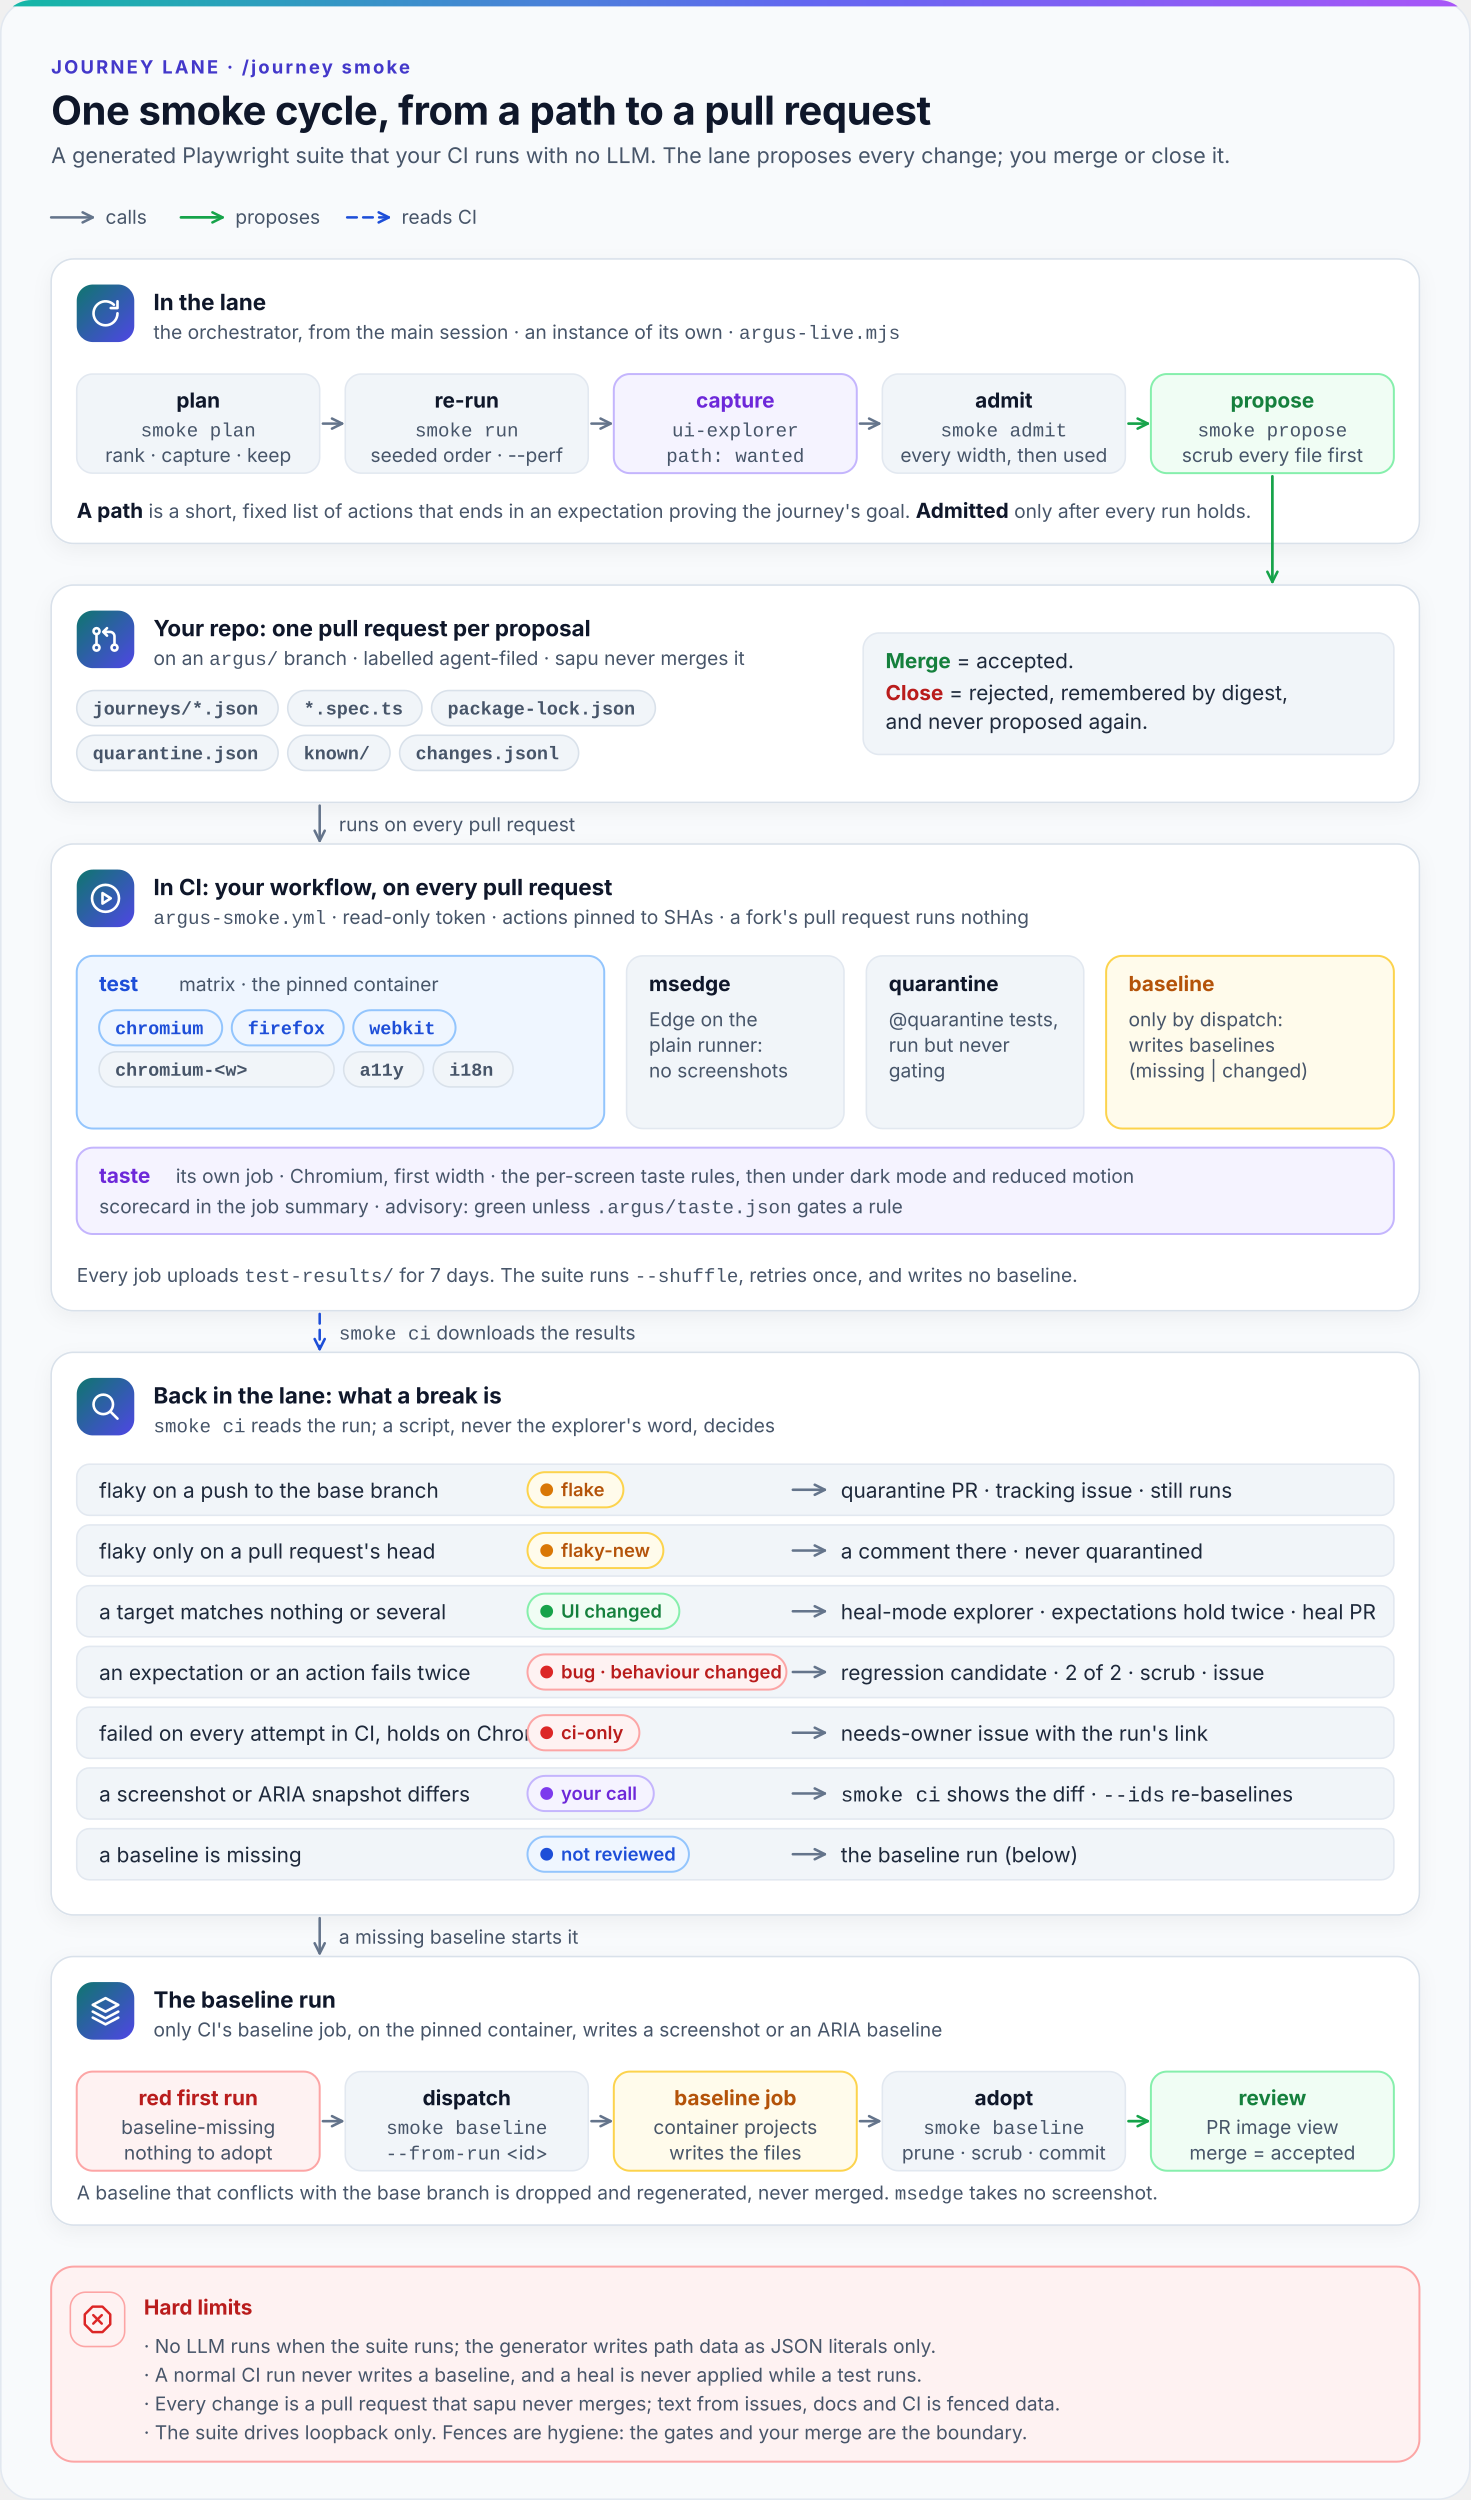
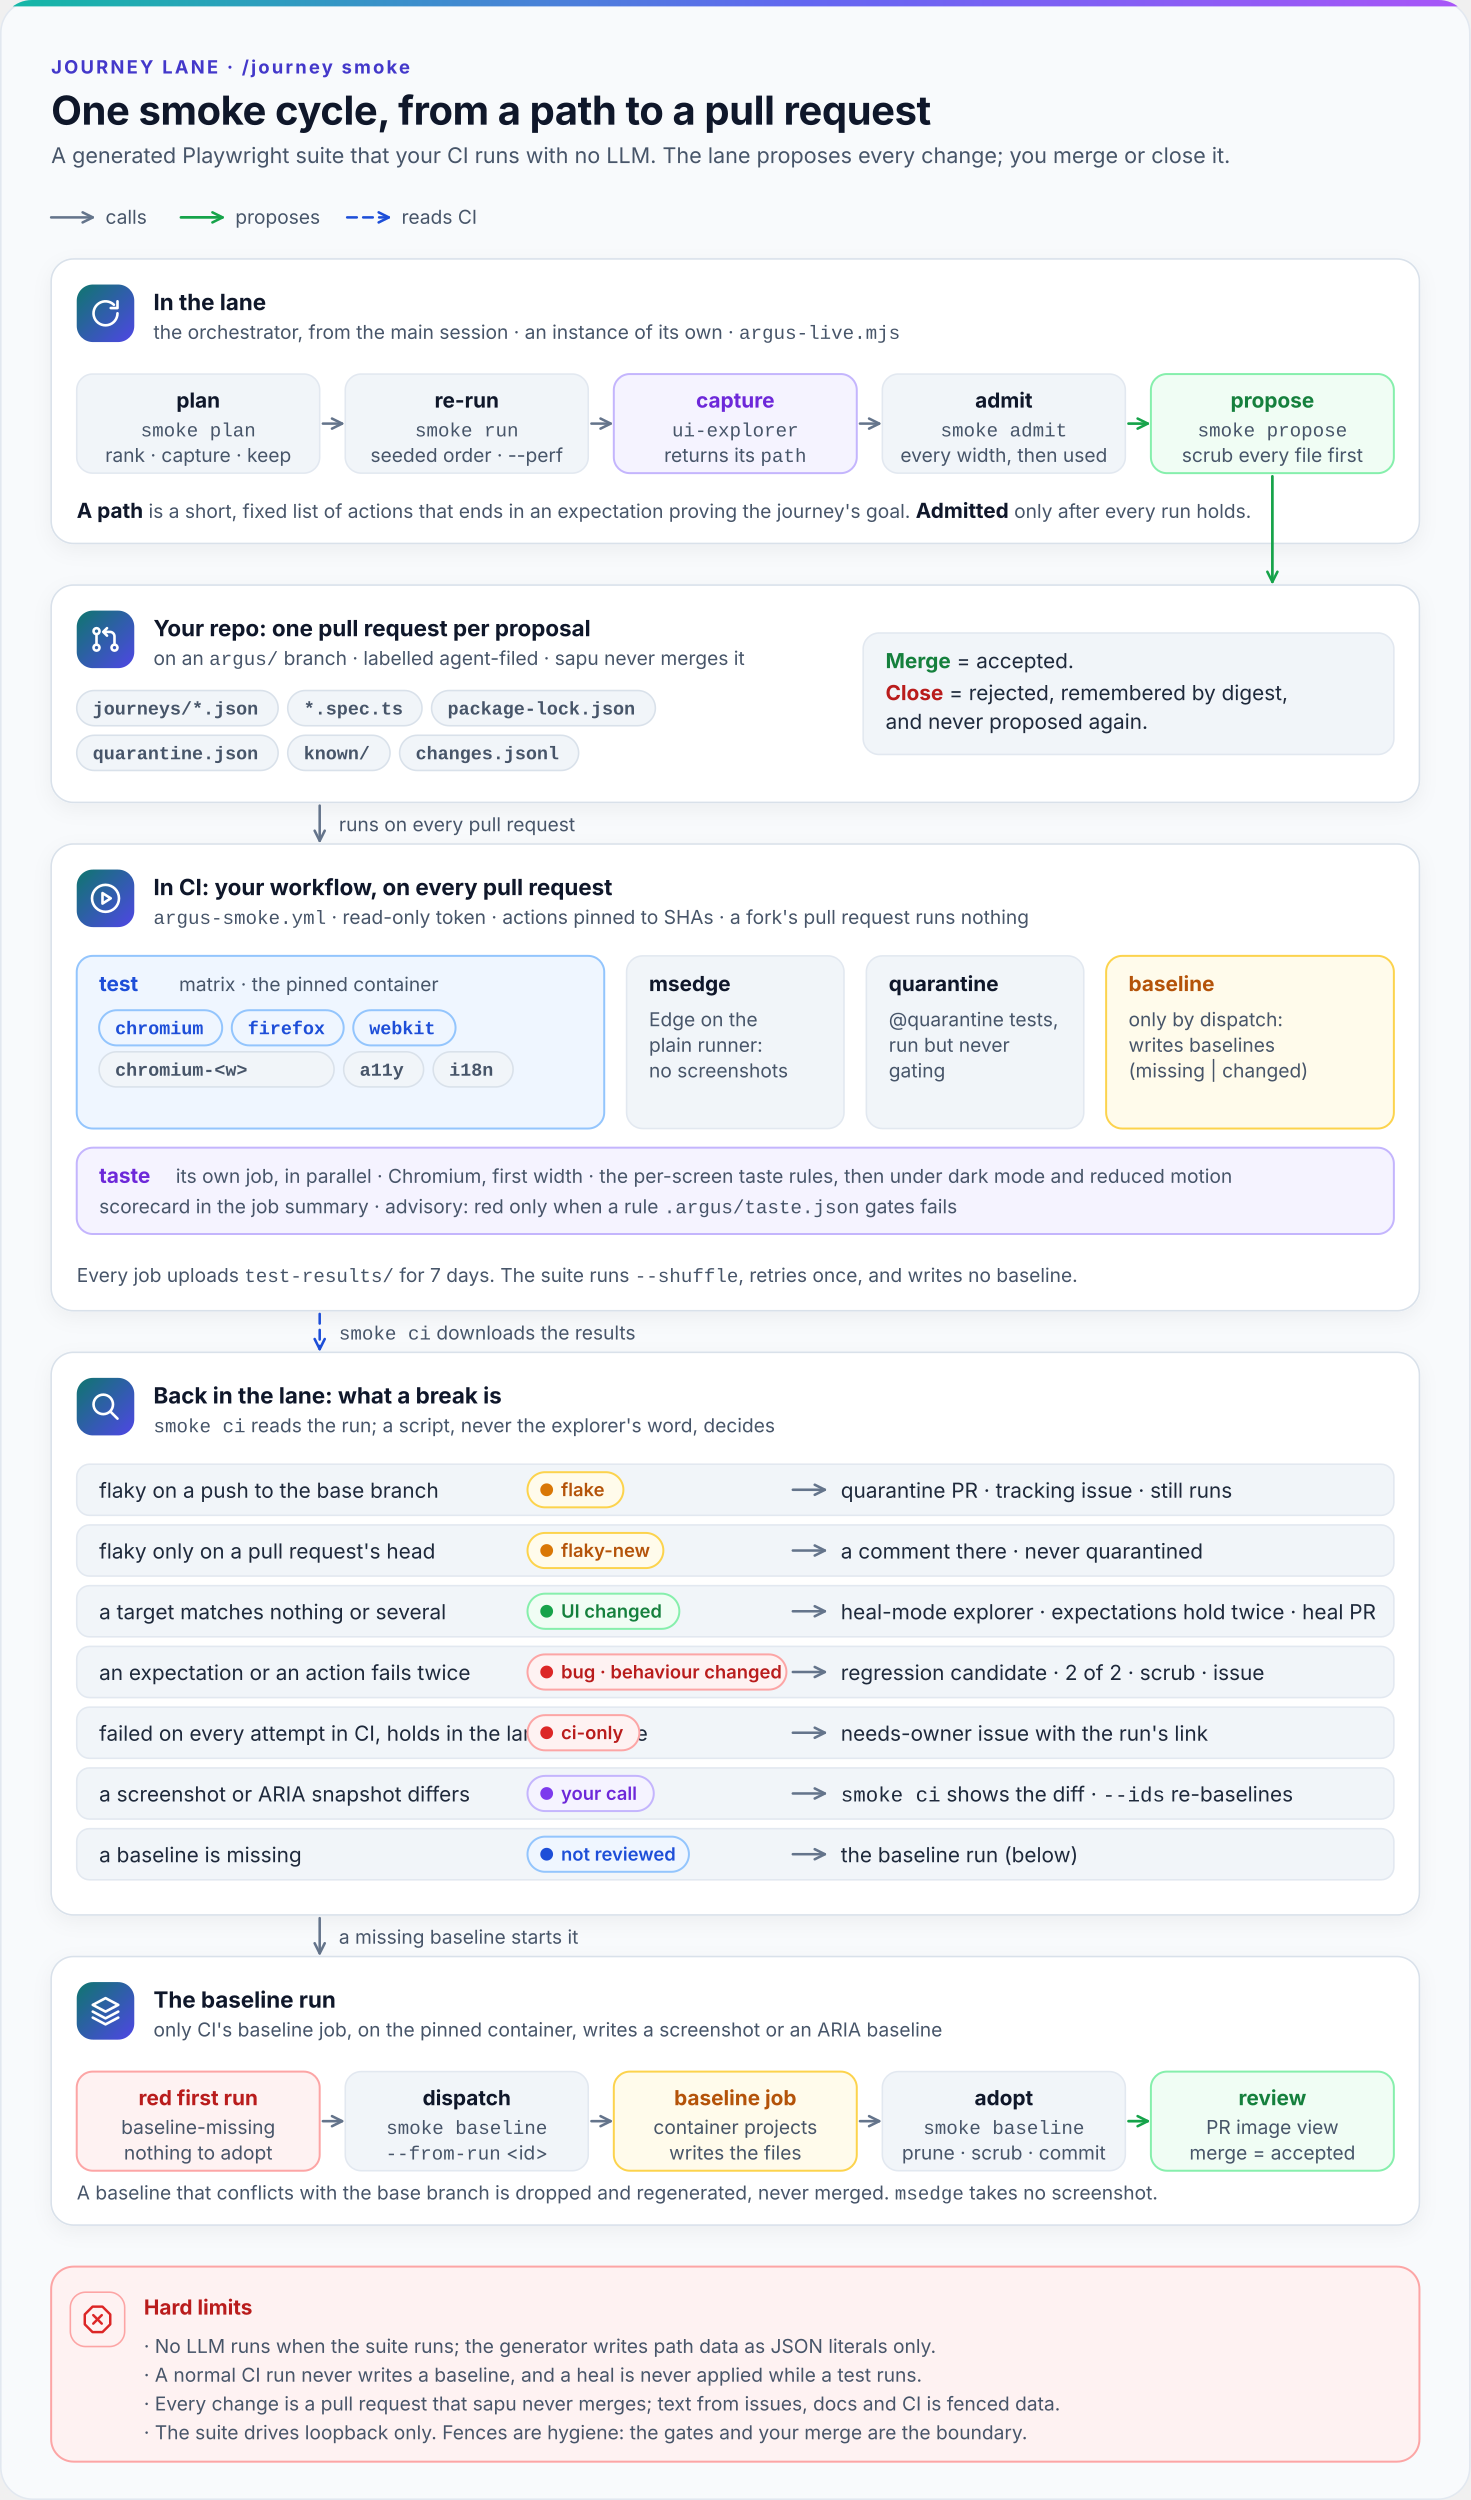
<svg xmlns="http://www.w3.org/2000/svg" viewBox="0 0 920 1564" width="920" height="1564" role="img" aria-label="The smoke cycle: the journey lane captures a path from an explorer, admits it once it held at every width and on a used instance, and proposes it as a generated suite in a pull request that the owner reviews and merges; CI runs the suite per browser project on every pull request, with a separate taste job whose scorecard is advisory unless the owner promotes a rule to gating, and uploads its results; the lane reads those results, decides whether a break is a flake, a UI change or a bug, and proposes a quarantine, a heal or a baseline, or files a regression, again as a pull request.">
  <style>
    text{font-family:-apple-system,BlinkMacSystemFont,'Segoe UI',Inter,Helvetica,Arial,sans-serif;fill:#1e293b}
    .mono{font-family:ui-monospace,SFMono-Regular,Menlo,Consolas,'Liberation Mono',monospace}
    .canvas{fill:#f8fafc;stroke:#e2e8f0;stroke-width:1}
    .eyebrow{font-size:11.5px;font-weight:700;letter-spacing:.12em;fill:#4338ca}
    .h1{font-size:25px;font-weight:750;fill:#0f172a;letter-spacing:-.01em}
    .sub{font-size:13.5px;fill:#475569}
    .sec{font-size:15px;font-weight:700;fill:#0f172a}
    .sec2{font-size:12.5px;fill:#475569}
    .ttl{font-size:14px;font-weight:650;fill:#0f172a}
    .t{font-size:13px;fill:#1e293b}
    .tb{font-size:13px;font-weight:650;fill:#0f172a}
    .cap{font-size:12px;fill:#475569}
    .lbl{font-size:11.5px;font-weight:650;letter-spacing:.06em;fill:#475569}
    .chipt{font-size:11.5px;font-weight:600}
    .white{fill:#ffffff}
    .ink{fill:#0f172a} .muted{fill:#475569} .accent{fill:#4338ca} .tealt{fill:#0f766e}
    .card{fill:#ffffff;stroke:#d9e1ea;stroke-width:1}
    .sunken{fill:#f1f5f9;stroke:#e2e8f0;stroke-width:1}
    .chip{fill:#f1f5f9;stroke:#d9e1ea;stroke-width:1}
    .ar{stroke:#64748b;stroke-width:1.6;fill:none;stroke-linecap:round;stroke-linejoin:round}
    .ar-g{stroke:#16a34a;stroke-width:1.7;fill:none;stroke-linecap:round;stroke-linejoin:round}
    .ar-a{stroke:#d97706;stroke-width:1.6;fill:none;stroke-dasharray:5 4;stroke-linecap:round;stroke-linejoin:round}
    .ar-b{stroke:#1d4ed8;stroke-width:1.6;fill:none;stroke-dasharray:6 4;stroke-linecap:round}
    .ar-v{stroke:#7c3aed;stroke-width:1.6;fill:none;stroke-dasharray:6 4;stroke-linecap:round}
    .guard{stroke:#dc2626;stroke-width:1.4;fill:none;stroke-dasharray:2 4;stroke-linecap:round}
    .m-n{stroke:#64748b} .m-g{stroke:#16a34a} .m-a{stroke:#d97706} .m-b{stroke:#1d4ed8} .m-v{stroke:#7c3aed}
    .ico{fill:none;stroke-width:1.75;stroke-linecap:round;stroke-linejoin:round}
    .ico-n{stroke:#475569} .ico-w{stroke:#ffffff}
    .rule{stroke:#d9e1ea;stroke-width:1}
    .c-blue{fill:#1d4ed8} .k-blue{fill:#eff6ff;stroke:#93c5fd;stroke-width:1.25} .s-blue{stroke:#1d4ed8} .f-blue{fill:#1d4ed8} .tile-blue{fill:#eff6ff;stroke:#93c5fd;stroke-width:1}
    .c-green{fill:#15803d} .k-green{fill:#f0fdf4;stroke:#86efac;stroke-width:1.25} .s-green{stroke:#16a34a} .f-green{fill:#16a34a} .tile-green{fill:#f0fdf4;stroke:#86efac;stroke-width:1}
    .c-amber{fill:#b45309} .k-amber{fill:#fffbeb;stroke:#fcd34d;stroke-width:1.25} .s-amber{stroke:#d97706} .f-amber{fill:#d97706} .tile-amber{fill:#fffbeb;stroke:#fcd34d;stroke-width:1}
    .c-red{fill:#b91c1c} .k-red{fill:#fef2f2;stroke:#fca5a5;stroke-width:1.25} .s-red{stroke:#dc2626} .f-red{fill:#dc2626} .tile-red{fill:#fef2f2;stroke:#fca5a5;stroke-width:1}
    .c-violet{fill:#6d28d9} .k-violet{fill:#f5f3ff;stroke:#c4b5fd;stroke-width:1.25} .s-violet{stroke:#7c3aed} .f-violet{fill:#7c3aed} .tile-violet{fill:#f5f3ff;stroke:#c4b5fd;stroke-width:1}
  </style>
  <defs>
    <linearGradient id="brand" x1="0" y1="0" x2="1" y2="1">
      <stop offset="0" stop-color="#0f766e" />
      <stop offset="1" stop-color="#4f46e5" />
    </linearGradient>
    <linearGradient id="brandbar" x1="0" y1="0" x2="1" y2="0">
      <stop offset="0" stop-color="#14b8a6" />
      <stop offset=".55" stop-color="#6366f1" />
      <stop offset="1" stop-color="#a855f7" />
    </linearGradient>
    <filter id="sh" x="-10%" y="-10%" width="120%" height="140%">
      <feDropShadow dx="0" dy="1" stdDeviation="1" flood-color="#0f172a" flood-opacity="0.07" />
      <feDropShadow dx="0" dy="4" stdDeviation="6" flood-color="#0f172a" flood-opacity="0.05" />
    </filter>
    <marker id="mn" viewBox="0 0 10 10" refX="8.5" refY="5" markerWidth="9" markerHeight="9" markerUnits="userSpaceOnUse" orient="auto-start-reverse">
      <path d="M1.5,1.5 L8.5,5 L1.5,8.5" fill="none" stroke-width="1.8" stroke-linecap="round" stroke-linejoin="round" class="m-n" />
    </marker>
    <marker id="mg" viewBox="0 0 10 10" refX="8.5" refY="5" markerWidth="9" markerHeight="9" markerUnits="userSpaceOnUse" orient="auto-start-reverse">
      <path d="M1.5,1.5 L8.5,5 L1.5,8.5" fill="none" stroke-width="1.8" stroke-linecap="round" stroke-linejoin="round" class="m-g" />
    </marker>
    <marker id="ma" viewBox="0 0 10 10" refX="8.5" refY="5" markerWidth="9" markerHeight="9" markerUnits="userSpaceOnUse" orient="auto-start-reverse">
      <path d="M1.5,1.5 L8.5,5 L1.5,8.5" fill="none" stroke-width="1.8" stroke-linecap="round" stroke-linejoin="round" class="m-a" />
    </marker>
    <marker id="mb" viewBox="0 0 10 10" refX="8.5" refY="5" markerWidth="9" markerHeight="9" markerUnits="userSpaceOnUse" orient="auto-start-reverse">
      <path d="M1.5,1.5 L8.5,5 L1.5,8.5" fill="none" stroke-width="1.8" stroke-linecap="round" stroke-linejoin="round" class="m-b" />
    </marker>
    <marker id="mv" viewBox="0 0 10 10" refX="8.5" refY="5" markerWidth="9" markerHeight="9" markerUnits="userSpaceOnUse" orient="auto-start-reverse">
      <path d="M1.5,1.5 L8.5,5 L1.5,8.5" fill="none" stroke-width="1.8" stroke-linecap="round" stroke-linejoin="round" class="m-v" />
    </marker>
  </defs>
  <rect x="0.5" y="0.5" width="919" height="1563" rx="20" class="canvas" />
  <clipPath id="cv">
    <rect x="0" y="0" width="920" height="1564" rx="20" />
  </clipPath>
  <rect x="0" y="0" width="920" height="4" fill="url(#brandbar)" clip-path="url(#cv)" />
  <text x="32" y="46" class="eyebrow">JOURNEY LANE · /journey smoke</text>
  <text x="32" y="78" class="h1">One smoke cycle, from a path to a pull request</text>
  <text x="32" y="102" class="sub">A generated Playwright suite that your CI runs with no LLM. The lane proposes every change; you merge or close it.</text>
  <path d="M32,136 L58,136" class="ar" marker-end="url(#mn)" />
  <text x="66" y="140" class="cap">calls</text>
  <path d="M113.2,136 L139.2,136" class="ar-g" marker-end="url(#mg)" />
  <text x="147.2" y="140" class="cap">proposes</text>
  <path d="M217.2,136 L243.2,136" class="ar-b" marker-end="url(#mb)" />
  <text x="251.2" y="140" class="cap">reads CI</text>
  <rect x="32" y="162" width="856" height="178" rx="14" class="card" filter="url(#sh)" />
  <rect x="48" y="178" width="36" height="36" rx="10.125" fill="url(#brand)" />
  <g transform="translate(54.75,184.75) scale(0.9375)">
    <path d="M20 12a8 8 0 1 1-2.4-5.7 M20 4v4.5h-4.5" class="ico ico-w" />
  </g>
  <text x="96" y="194" class="ttl">In the lane</text>
  <text x="96" y="212" class="cap">the orchestrator, from the main session · an instance of its own · <tspan class="mono">argus-live.mjs</tspan>
  </text>
  <rect x="48" y="234" width="152" height="62" rx="10" class="sunken" />
  <text x="124" y="255" class="tb" text-anchor="middle">plan</text>
  <text x="124" y="273" class="cap" text-anchor="middle">
    <tspan class="mono">smoke plan</tspan>
  </text>
  <text x="124" y="289" class="cap" text-anchor="middle">rank · capture · keep</text>
  <path d="M202,265 L214,265" class="ar" marker-end="url(#mn)" />
  <rect x="216" y="234" width="152" height="62" rx="10" class="sunken" />
  <text x="292" y="255" class="tb" text-anchor="middle">re-run</text>
  <text x="292" y="273" class="cap" text-anchor="middle">
    <tspan class="mono">smoke run</tspan>
  </text>
  <text x="292" y="289" class="cap" text-anchor="middle">seeded order · --perf</text>
  <path d="M370,265 L382,265" class="ar" marker-end="url(#mn)" />
  <rect x="384" y="234" width="152" height="62" rx="10" class="k-violet" />
  <text x="460" y="255" class="tb c-violet" text-anchor="middle">capture</text>
  <text x="460" y="273" class="cap" text-anchor="middle">
    <tspan class="mono">ui-explorer</tspan>
  </text>
-   <text x="460" y="289" class="cap" text-anchor="middle">
-     <tspan class="mono">path: wanted</tspan>
+   <text x="460" y="289" class="cap" text-anchor="middle">returns its <tspan class="mono">path</tspan>
  </text>
  <path d="M538,265 L550,265" class="ar" marker-end="url(#mn)" />
  <rect x="552" y="234" width="152" height="62" rx="10" class="sunken" />
  <text x="628" y="255" class="tb" text-anchor="middle">admit</text>
  <text x="628" y="273" class="cap" text-anchor="middle">
    <tspan class="mono">smoke admit</tspan>
  </text>
  <text x="628" y="289" class="cap" text-anchor="middle">every width, then used</text>
  <path d="M706,265 L718,265" class="ar-g" marker-end="url(#mg)" />
  <rect x="720" y="234" width="152" height="62" rx="10" class="k-green" />
  <text x="796" y="255" class="tb c-green" text-anchor="middle">propose</text>
  <text x="796" y="273" class="cap" text-anchor="middle">
    <tspan class="mono">smoke propose</tspan>
  </text>
  <text x="796" y="289" class="cap" text-anchor="middle">scrub every file first</text>
  <text x="48" y="324" class="cap">
    <tspan class="tb">A path</tspan> is a short, fixed list of actions that ends in an expectation proving the journey's goal. <tspan class="tb">Admitted</tspan> only after every run holds.</text>
  <rect x="32" y="366" width="856" height="136" rx="14" class="card" filter="url(#sh)" />
  <rect x="48" y="382" width="36" height="36" rx="10.125" fill="url(#brand)" />
  <g transform="translate(54.75,388.75) scale(0.9375)">
    <path d="M6 4.5a2 2 0 1 0 0.01 0 M6 15.5a2 2 0 1 0 0.01 0 M18 15.5a2 2 0 1 0 0.01 0 M6 8.5v7 M18 15.5V10a3 3 0 0 0-3-3h-4 M13 4.5L10.5 7 13 9.5" class="ico ico-w" />
  </g>
  <text x="96" y="398" class="ttl">Your repo: one pull request per proposal</text>
  <text x="96" y="416" class="cap">on an <tspan class="mono">argus/</tspan> branch · labelled agent-filed · sapu never merges it</text>
  <rect x="48" y="432" width="126" height="22" rx="11" class="chip" />
  <text x="58" y="447" class="chipt muted mono">journeys/*.json</text>
  <rect x="180" y="432" width="84" height="22" rx="11" class="chip" />
  <text x="190" y="447" class="chipt muted mono">*.spec.ts</text>
  <rect x="270" y="432" width="140" height="22" rx="11" class="chip" />
  <text x="280" y="447" class="chipt muted mono">package-lock.json</text>
  <rect x="48" y="460" width="126" height="22" rx="11" class="chip" />
  <text x="58" y="475" class="chipt muted mono">quarantine.json</text>
  <rect x="180" y="460" width="64" height="22" rx="11" class="chip" />
  <text x="190" y="475" class="chipt muted mono">known/</text>
  <rect x="250" y="460" width="112" height="22" rx="11" class="chip" />
  <text x="260" y="475" class="chipt muted mono">changes.jsonl</text>
  <rect x="540" y="396" width="332" height="76" rx="10" class="sunken" />
  <text x="554" y="418" class="t">
    <tspan class="tb c-green">Merge</tspan> = accepted.</text>
  <text x="554" y="438" class="t">
    <tspan class="tb c-red">Close</tspan> = rejected, remembered by digest,</text>
  <text x="554" y="456" class="t">and never proposed again.</text>
  <path d="M796,298 L796,364" class="ar-g" marker-end="url(#mg)" />
  <rect x="32" y="528" width="856" height="292" rx="14" class="card" filter="url(#sh)" />
  <rect x="48" y="544" width="36" height="36" rx="10.125" fill="url(#brand)" />
  <g transform="translate(54.75,550.75) scale(0.9375)">
    <path d="M12 3a9 9 0 1 0 0.01 0 M10 8.5l5.5 3.5-5.5 3.5z" class="ico ico-w" />
  </g>
  <text x="96" y="560" class="ttl">In CI: your workflow, on every pull request</text>
  <text x="96" y="578" class="cap">
    <tspan class="mono">argus-smoke.yml</tspan> · read-only token · actions pinned to SHAs · a fork's pull request runs nothing</text>
  <rect x="48" y="598" width="330" height="108" rx="10" class="k-blue" />
  <text x="62" y="620" class="tb c-blue">test</text>
  <rect x="392" y="598" width="136" height="108" rx="10" class="sunken" />
  <text x="406" y="620" class="tb">msedge</text>
  <rect x="542" y="598" width="136" height="108" rx="10" class="sunken" />
  <text x="556" y="620" class="tb">quarantine</text>
  <rect x="692" y="598" width="180" height="108" rx="10" class="k-amber" />
  <text x="706" y="620" class="tb c-amber">baseline</text>
  <text x="112" y="620" class="cap">matrix · the pinned container</text>
  <rect x="62" y="632" width="77" height="22" rx="11" class="k-blue" />
  <text x="72" y="647" class="chipt c-blue mono">chromium</text>
  <rect x="145" y="632" width="70" height="22" rx="11" class="k-blue" />
  <text x="155" y="647" class="chipt c-blue mono">firefox</text>
  <rect x="221" y="632" width="64" height="22" rx="11" class="k-blue" />
  <text x="231" y="647" class="chipt c-blue mono">webkit</text>
  <rect x="62" y="658" width="147" height="22" rx="11" class="chip" />
  <text x="72" y="673" class="chipt muted mono">chromium-&lt;w&gt;</text>
  <rect x="215" y="658" width="50" height="22" rx="11" class="chip" />
  <text x="225" y="673" class="chipt muted mono">a11y</text>
  <rect x="271" y="658" width="50" height="22" rx="11" class="chip" />
  <text x="281" y="673" class="chipt muted mono">i18n</text>
  <text x="406" y="642" class="cap">Edge on the</text>
  <text x="406" y="658" class="cap">plain runner:</text>
  <text x="406" y="674" class="cap">no screenshots</text>
  <text x="556" y="642" class="cap">@quarantine tests,</text>
  <text x="556" y="658" class="cap">run but never</text>
  <text x="556" y="674" class="cap">gating</text>
  <text x="706" y="642" class="cap">only by dispatch:</text>
  <text x="706" y="658" class="cap">writes baselines</text>
  <text x="706" y="674" class="cap">(missing | changed)</text>
  <rect x="48" y="718" width="824" height="54" rx="10" class="k-violet" />
  <text x="62" y="740" class="tb c-violet">taste</text>
-   <text x="110" y="740" class="cap">its own job · Chromium, first width · the per-screen taste rules, then under dark mode and reduced motion</text>
-   <text x="62" y="759" class="cap">scorecard in the job summary · advisory: green unless <tspan class="mono">.argus/taste.json</tspan> gates a rule</text>
+   <text x="110" y="740" class="cap">its own job, in parallel · Chromium, first width · the per-screen taste rules, then under dark mode and reduced motion</text>
+   <text x="62" y="759" class="cap">scorecard in the job summary · advisory: red only when a rule <tspan class="mono">.argus/taste.json</tspan> gates fails</text>
  <text x="48" y="802" class="cap">Every job uploads <tspan class="mono">test-results/</tspan> for 7 days. The suite runs <tspan class="mono">--shuffle</tspan>, retries once, and writes no baseline.</text>
  <path d="M200,504 L200,526" class="ar" marker-end="url(#mn)" />
  <text x="212" y="520" class="cap">runs on every pull request</text>
  <path d="M200,822 L200,844" class="ar-b" marker-end="url(#mb)" />
  <text x="212" y="838" class="cap">
    <tspan class="mono">smoke ci</tspan> downloads the results</text>
  <rect x="32" y="846" width="856" height="352" rx="14" class="card" filter="url(#sh)" />
  <rect x="48" y="862" width="36" height="36" rx="10.125" fill="url(#brand)" />
  <g transform="translate(54.75,868.75) scale(0.9375)">
    <path d="M10.5 4a6.5 6.5 0 1 0 0.01 0 M15.5 15.5L20 20" class="ico ico-w" />
  </g>
  <text x="96" y="878" class="ttl">Back in the lane: what a break is</text>
  <text x="96" y="896" class="cap">
    <tspan class="mono">smoke ci</tspan> reads the run; a script, never the explorer's word, decides</text>
  <rect x="48" y="916" width="824" height="32" rx="8" class="sunken" />
  <text x="62" y="937" class="t">flaky on a push to the base branch</text>
  <rect x="330" y="921" width="60" height="22" rx="11" class="k-amber" />
  <circle cx="342" cy="932" r="4" class="f-amber" />
  <text x="351" y="936" class="chipt c-amber">flake</text>
  <path d="M496,932 L516,932" class="ar" marker-end="url(#mn)" />
  <text x="526" y="937" class="t">quarantine PR · tracking issue · still runs</text>
  <rect x="48" y="954" width="824" height="32" rx="8" class="sunken" />
  <text x="62" y="975" class="t">flaky only on a pull request's head</text>
  <rect x="330" y="959" width="85" height="22" rx="11" class="k-amber" />
  <circle cx="342" cy="970" r="4" class="f-amber" />
  <text x="351" y="974" class="chipt c-amber">flaky-new</text>
  <path d="M496,970 L516,970" class="ar" marker-end="url(#mn)" />
  <text x="526" y="975" class="t">a comment there · never quarantined</text>
  <rect x="48" y="992" width="824" height="32" rx="8" class="sunken" />
  <text x="62" y="1013" class="t">a target matches nothing or several</text>
  <rect x="330" y="997" width="95" height="22" rx="11" class="k-green" />
  <circle cx="342" cy="1008" r="4" class="f-green" />
  <text x="351" y="1012" class="chipt c-green">UI changed</text>
  <path d="M496,1008 L516,1008" class="ar" marker-end="url(#mn)" />
  <text x="526" y="1013" class="t">heal-mode explorer · expectations hold twice · heal PR</text>
  <rect x="48" y="1030" width="824" height="32" rx="8" class="sunken" />
  <text x="62" y="1051" class="t">an expectation or an action fails twice</text>
  <rect x="330" y="1035" width="162" height="22" rx="11" class="k-red" />
  <circle cx="342" cy="1046" r="4" class="f-red" />
  <text x="351" y="1050" class="chipt c-red">bug · behaviour changed</text>
  <path d="M496,1046 L516,1046" class="ar" marker-end="url(#mn)" />
  <text x="526" y="1051" class="t">regression candidate · 2 of 2 · scrub · issue</text>
  <rect x="48" y="1068" width="824" height="32" rx="8" class="sunken" />
-   <text x="62" y="1089" class="t">failed on every attempt in CI, holds on Chrome</text>
+   <text x="62" y="1089" class="t">failed on every attempt in CI, holds in the lane's Chrome</text>
  <rect x="330" y="1073" width="70" height="22" rx="11" class="k-red" />
  <circle cx="342" cy="1084" r="4" class="f-red" />
  <text x="351" y="1088" class="chipt c-red">ci-only</text>
  <path d="M496,1084 L516,1084" class="ar" marker-end="url(#mn)" />
  <text x="526" y="1089" class="t">needs-owner issue with the run's link</text>
  <rect x="48" y="1106" width="824" height="32" rx="8" class="sunken" />
  <text x="62" y="1127" class="t">a screenshot or ARIA snapshot differs</text>
  <rect x="330" y="1111" width="79" height="22" rx="11" class="k-violet" />
  <circle cx="342" cy="1122" r="4" class="f-violet" />
  <text x="351" y="1126" class="chipt c-violet">your call</text>
  <path d="M496,1122 L516,1122" class="ar" marker-end="url(#mn)" />
  <text x="526" y="1127" class="t">
    <tspan class="mono">smoke ci</tspan> shows the diff · <tspan class="mono">--ids</tspan> re-baselines</text>
  <rect x="48" y="1144" width="824" height="32" rx="8" class="sunken" />
  <text x="62" y="1165" class="t">a baseline is missing</text>
  <rect x="330" y="1149" width="101" height="22" rx="11" class="k-blue" />
  <circle cx="342" cy="1160" r="4" class="f-blue" />
  <text x="351" y="1164" class="chipt c-blue">not reviewed</text>
  <path d="M496,1160 L516,1160" class="ar" marker-end="url(#mn)" />
  <text x="526" y="1165" class="t">the baseline run (below)</text>
  <path d="M200,1200 L200,1222" class="ar" marker-end="url(#mn)" />
  <text x="212" y="1216" class="cap">a missing baseline starts it</text>
  <rect x="32" y="1224" width="856" height="168" rx="14" class="card" filter="url(#sh)" />
  <rect x="48" y="1240" width="36" height="36" rx="10.125" fill="url(#brand)" />
  <g transform="translate(54.75,1246.75) scale(0.9375)">
    <path d="M12 3.5l8.5 4.5-8.5 4.5L3.5 8z M3.5 12.5l8.5 4.5 8.5-4.5 M3.5 16.5l8.5 4.5 8.5-4.5" class="ico ico-w" />
  </g>
  <text x="96" y="1256" class="ttl">The baseline run</text>
  <text x="96" y="1274" class="cap">only CI's baseline job, on the pinned container, writes a screenshot or an ARIA baseline</text>
  <rect x="48" y="1296" width="152" height="62" rx="10" class="k-red" />
  <text x="124" y="1317" class="tb c-red" text-anchor="middle">red first run</text>
  <text x="124" y="1335" class="cap" text-anchor="middle">baseline-missing</text>
  <text x="124" y="1351" class="cap" text-anchor="middle">nothing to adopt</text>
  <path d="M202,1327 L214,1327" class="ar" marker-end="url(#mn)" />
  <rect x="216" y="1296" width="152" height="62" rx="10" class="sunken" />
  <text x="292" y="1317" class="tb" text-anchor="middle">dispatch</text>
  <text x="292" y="1335" class="cap" text-anchor="middle">
    <tspan class="mono">smoke baseline</tspan>
  </text>
  <text x="292" y="1351" class="cap" text-anchor="middle">
    <tspan class="mono">--from-run</tspan> &lt;id&gt;</text>
  <path d="M370,1327 L382,1327" class="ar" marker-end="url(#mn)" />
  <rect x="384" y="1296" width="152" height="62" rx="10" class="k-amber" />
  <text x="460" y="1317" class="tb c-amber" text-anchor="middle">baseline job</text>
  <text x="460" y="1335" class="cap" text-anchor="middle">container projects</text>
  <text x="460" y="1351" class="cap" text-anchor="middle">writes the files</text>
  <path d="M538,1327 L550,1327" class="ar" marker-end="url(#mn)" />
  <rect x="552" y="1296" width="152" height="62" rx="10" class="sunken" />
  <text x="628" y="1317" class="tb" text-anchor="middle">adopt</text>
  <text x="628" y="1335" class="cap" text-anchor="middle">
    <tspan class="mono">smoke baseline</tspan>
  </text>
  <text x="628" y="1351" class="cap" text-anchor="middle">prune · scrub · commit</text>
  <path d="M706,1327 L718,1327" class="ar-g" marker-end="url(#mg)" />
  <rect x="720" y="1296" width="152" height="62" rx="10" class="k-green" />
  <text x="796" y="1317" class="tb c-green" text-anchor="middle">review</text>
  <text x="796" y="1335" class="cap" text-anchor="middle">PR image view</text>
  <text x="796" y="1351" class="cap" text-anchor="middle">merge = accepted</text>
  <text x="48" y="1376" class="cap">A baseline that conflicts with the base branch is dropped and regenerated, never merged. <tspan class="mono">msedge</tspan> takes no screenshot.</text>
  <rect x="32" y="1418" width="856" height="122" rx="14" class="k-red" />
  <rect x="44" y="1434" width="34" height="34" rx="9.562" class="tile-red" />
  <g transform="translate(50.375,1440.375) scale(0.8854167)">
    <path d="M8.5 3h7L21 8.5v7L15.5 21h-7L3 15.5v-7z M9 9l6 6 M15 9l-6 6" class="ico s-red" />
  </g>
  <text x="90" y="1448" class="t">
    <tspan class="tb c-red">Hard limits</tspan>
  </text>
  <text x="90" y="1472" class="cap">· No LLM runs when the suite runs; the generator writes path data as JSON literals only.</text>
  <text x="90" y="1490" class="cap">· A normal CI run never writes a baseline, and a heal is never applied while a test runs.</text>
  <text x="90" y="1508" class="cap">· Every change is a pull request that sapu never merges; text from issues, docs and CI is fenced data.</text>
  <text x="90" y="1526" class="cap">· The suite drives loopback only. Fences are hygiene: the gates and your merge are the boundary.</text>
</svg>
